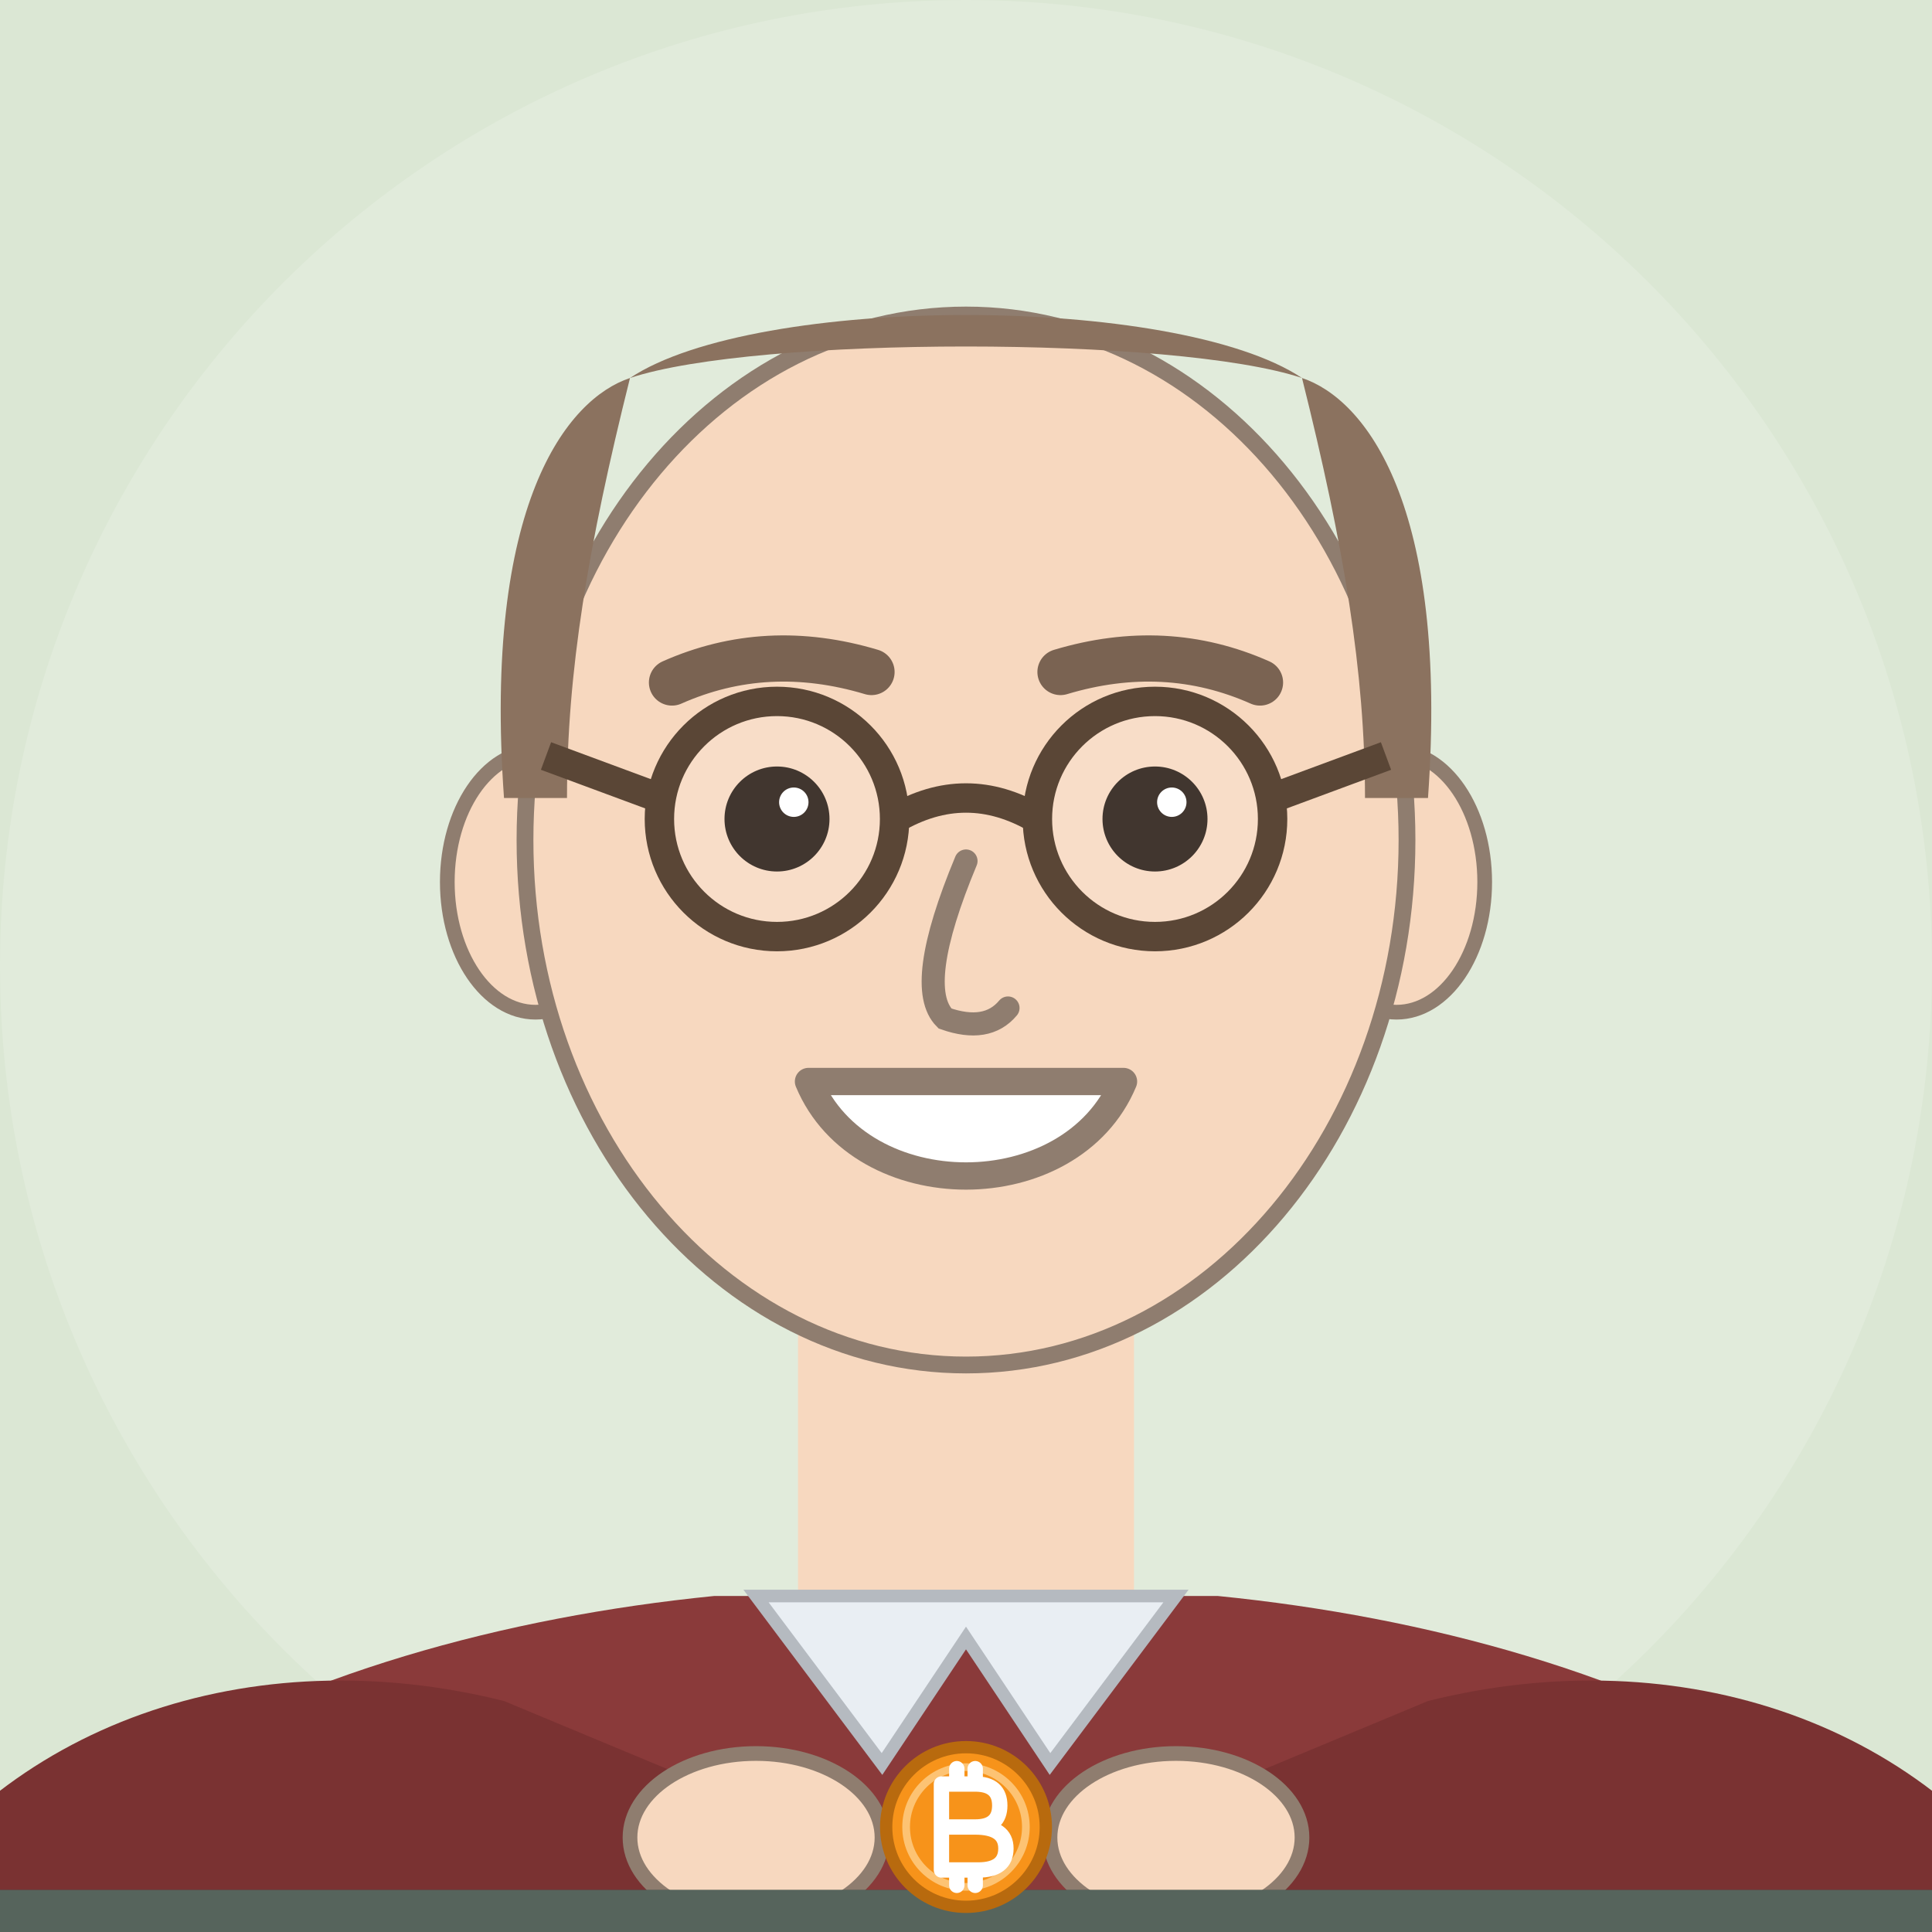
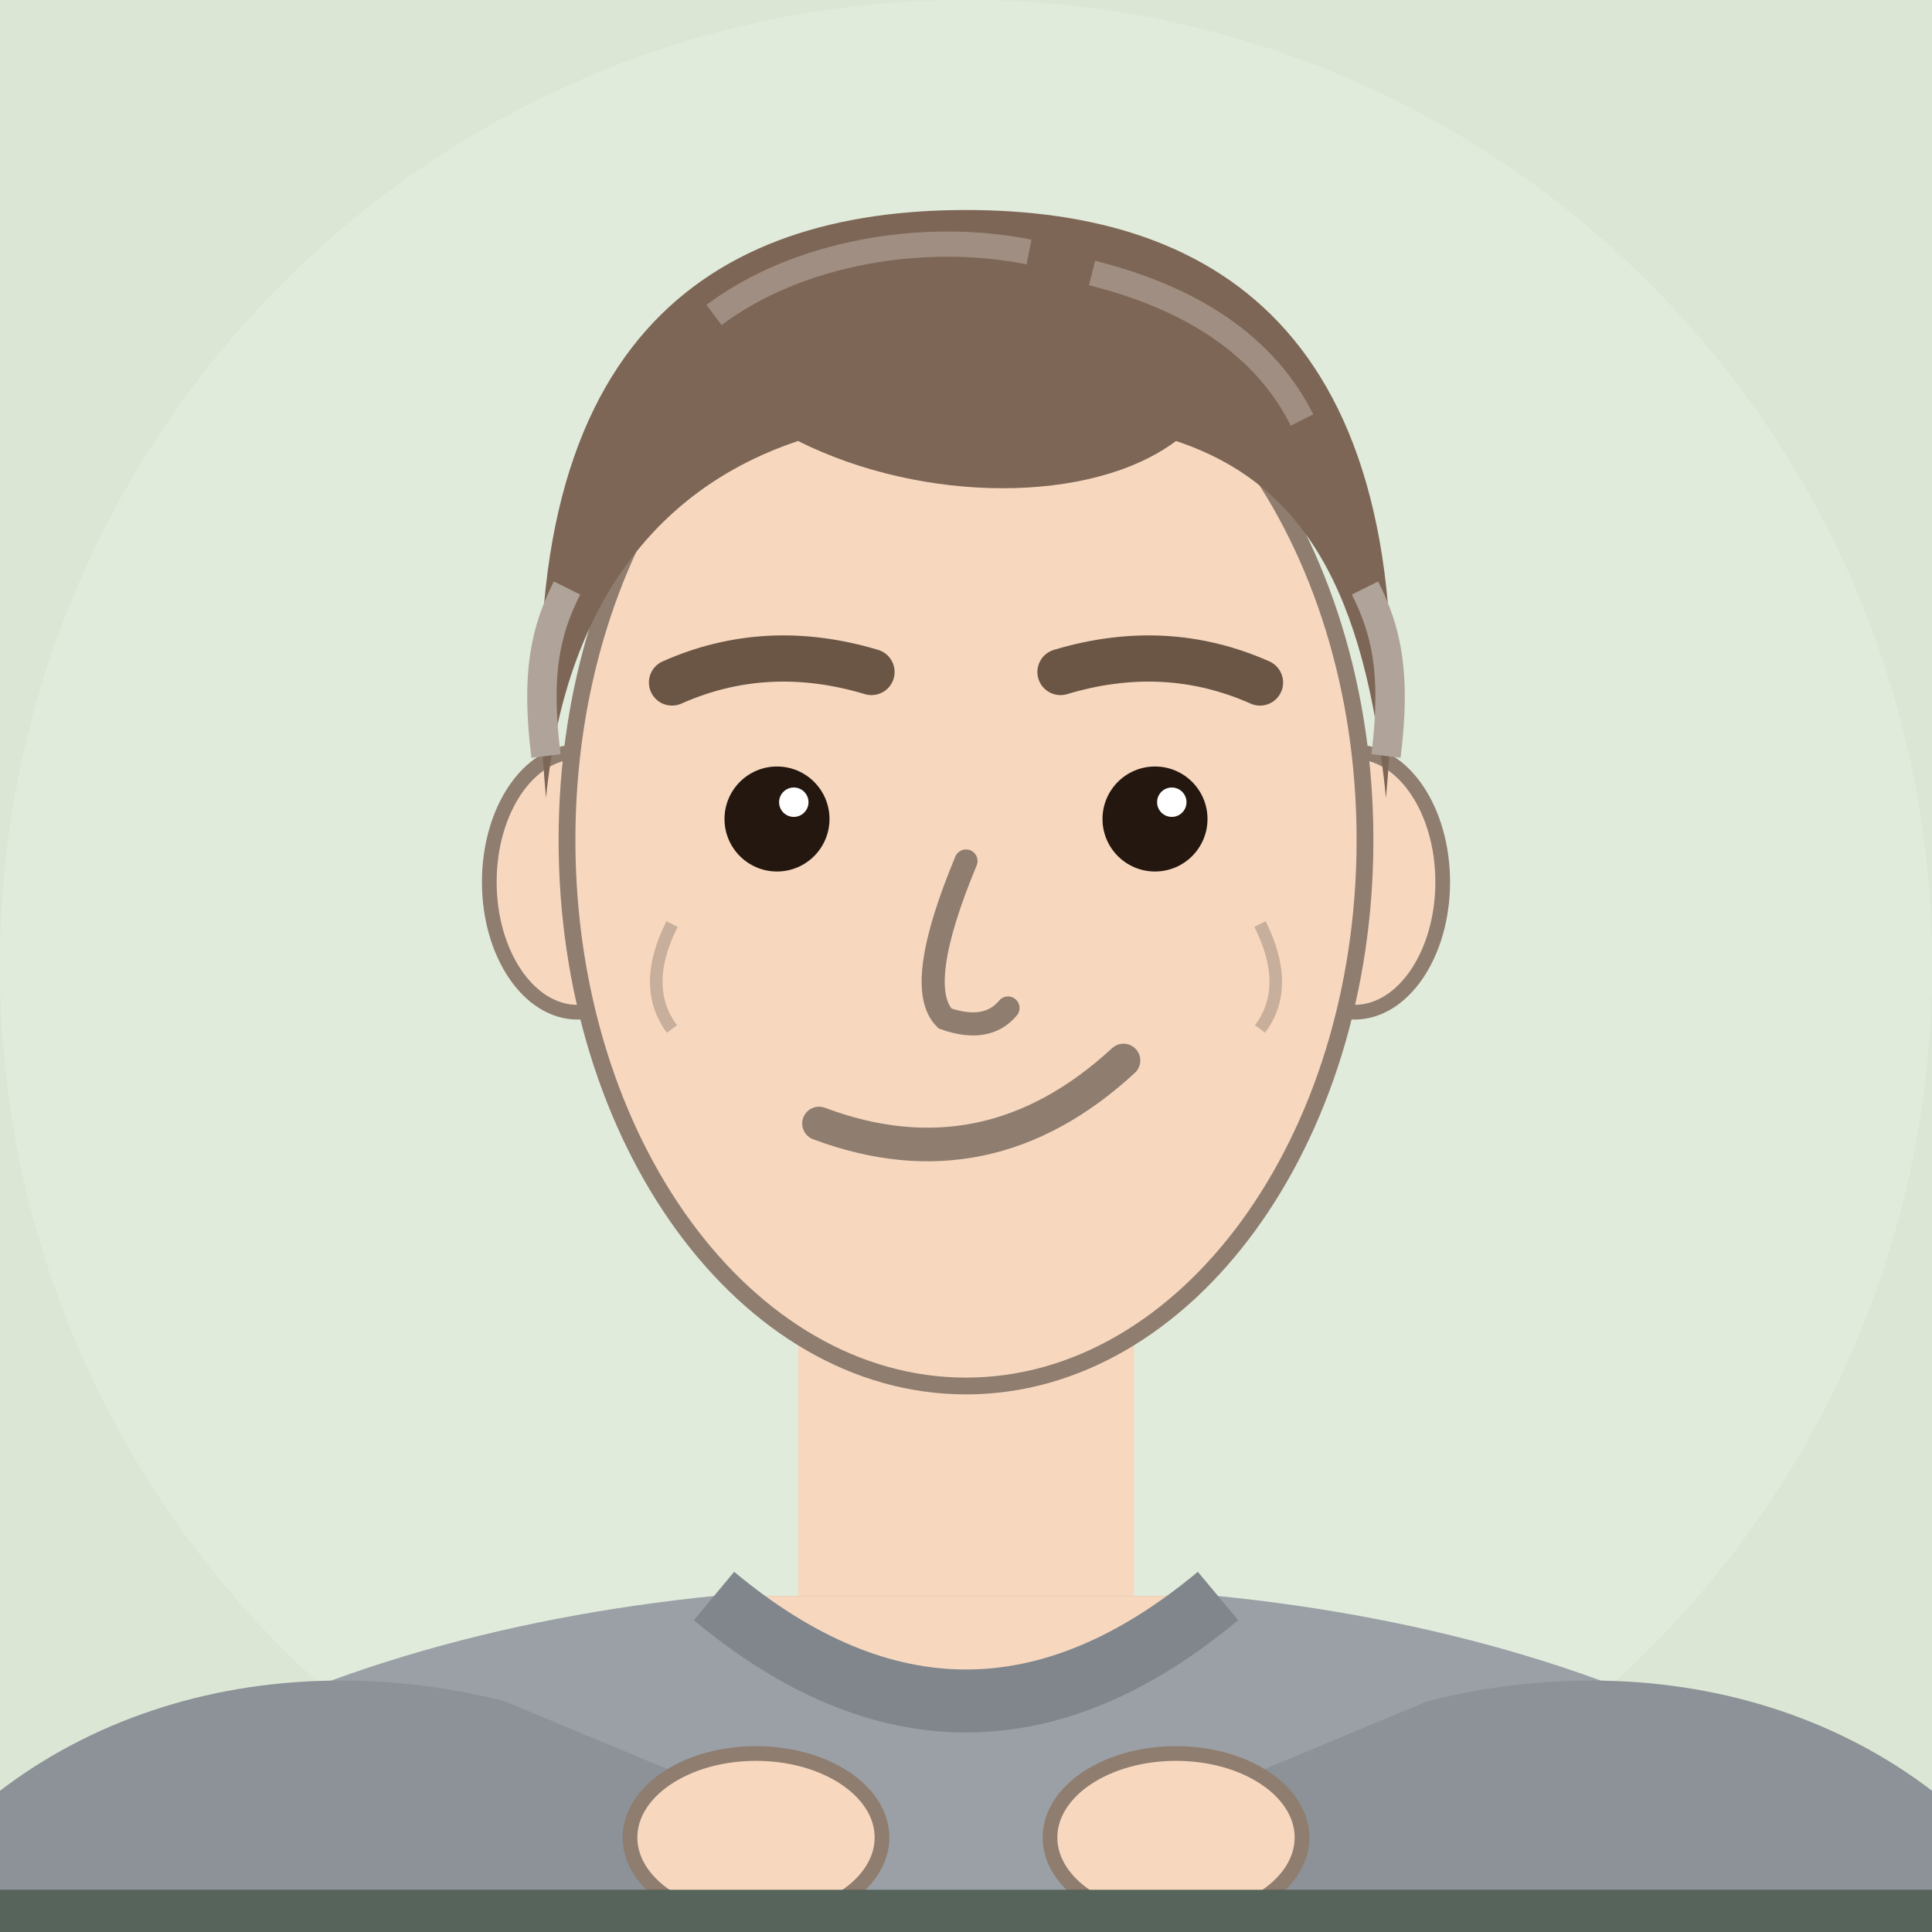
<svg xmlns="http://www.w3.org/2000/svg" viewBox="14 14 92 92" role="img" aria-label="Avatar">
  <rect width="120" height="120" rx="14" fill="#dbe7d4" />
  <circle cx="60" cy="60" r="46" fill="#ffffff" opacity=".16" />
  <path d="M52,68 L52,92 Q60,97 68,92 L68,68Z" fill="#f7d8bf" />
  <path d="M52,74 Q60,80 68,74 L68,70 L52,70Z" fill="#8f7d6f" opacity=".18" />
-   <path d="M6,120 C8,101 28,92 48,90 L72,90 C92,92 112,101 114,120Z" fill="#8a3a3a" />
-   <path d="M50,90 L56,98 L60,92 L64,98 L70,90Z" fill="#e9eef3" stroke="#b5bac0" stroke-width=".6" />
-   <path d="M20,114 h80 M24,109 h72" stroke="#6e2c2c" stroke-width="1.2" opacity=".6" />
-   <ellipse cx="39.5" cy="56" rx="4.2" ry="6.2" fill="#f7d8bf" stroke="#8f7d6f" stroke-width=".7" />
-   <ellipse cx="80.5" cy="56" rx="4.2" ry="6.2" fill="#f7d8bf" stroke="#8f7d6f" stroke-width=".7" />
-   <ellipse cx="60" cy="54" rx="21" ry="25" fill="#f7d8bf" stroke="#8f7d6f" stroke-width=".8" />
+   <path d="M6,120 C8,101 28,92 48,90 L72,90 C92,92 112,101 114,120Z" fill="#9aa0a6" />
+   <path d="M48,90 Q60,100 72,90" fill="#f7d8bf" stroke="#80868c" stroke-width="3" />
+   <path d="M24,112 C30,108 36,106 40,105 M96,112 C90,108 84,106 80,105" fill="none" stroke="#80868c" stroke-width=".8" opacity=".6" />
+   <ellipse cx="41.5" cy="56" rx="4.2" ry="6.2" fill="#f7d8bf" stroke="#8f7d6f" stroke-width=".7" />
+   <ellipse cx="78.5" cy="56" rx="4.2" ry="6.2" fill="#f7d8bf" stroke="#8f7d6f" stroke-width=".7" />
+   <ellipse cx="60" cy="54" rx="19" ry="26" fill="#f7d8bf" stroke="#8f7d6f" stroke-width=".8" />
+   <path d="M46,58 q-1.5,3 0,5 M74,58 q1.5,3 0,5" fill="none" stroke="#8f7d6f" stroke-width=".6" opacity=".45" />
  <path d="M60,55 Q57.5,61 59,62.5 Q61,63.2 62,62" fill="none" stroke="#8f7d6f" stroke-width="1.1" stroke-linecap="round" />
-   <path d="M52.5,65.5 C55,71.5 65,71.5 67.5,65.5Z" fill="#ffffff" stroke="#8f7d6f" stroke-width="1.3" stroke-linejoin="round" />
+   <path d="M53,67.5 Q61,70.5 67.5,64.5" fill="none" stroke="#8f7d6f" stroke-width="1.6" stroke-linecap="round" />
  <circle cx="51" cy="53" r="2.5" fill="#24170f" />
  <circle cx="69" cy="53" r="2.5" fill="#24170f" />
  <circle cx="51.8" cy="52.2" r=".7" fill="#fff" />
  <circle cx="69.8" cy="52.2" r=".7" fill="#fff" />
-   <path d="M46,46.5 Q50.5,44.5 55.5,46" fill="none" stroke="#7a6352" stroke-width="2.2" stroke-linecap="round" />
-   <path d="M64.5,46 Q69.5,44.5 74,46.5" fill="none" stroke="#7a6352" stroke-width="2.2" stroke-linecap="round" />
-   <path d="M38,52 C37,38 41,33 44,32 C42,40 41,46 41,52Z M82,52 C83,38 79,33 76,32 C78,40 79,46 79,52Z" fill="#8b725f" />
-   <path d="M44,32 C50,28 70,28 76,32 C70,30 50,30 44,32Z" fill="#8b725f" />
-   <g fill="#ffffff22" stroke="#5a4636" stroke-width="1.4">
-     <circle cx="51" cy="53" r="5.6" />
-     <circle cx="69" cy="53" r="5.6" />
-     <path d="M56.6,53 Q60,51 63.4,53 M45.4,52 L40,50 M74.6,52 L80,50" fill="none" />
-   </g>
-   <path d="M8,106 C14,96 26,92 38,95 L50,100 L47,106Z" fill="#7a3232" />
-   <path d="M112,106 C106,96 94,92 82,95 L70,100 L73,106Z" fill="#7a3232" />
+   <path d="M46,46.5 Q50.5,44.5 55.5,46" fill="none" stroke="#6b5646" stroke-width="2.2" stroke-linecap="round" />
+   <path d="M64.5,46 Q69.5,44.5 74,46.5" fill="none" stroke="#6b5646" stroke-width="2.2" stroke-linecap="round" />
+   <path d="M40,52 C38,30 48,24 60,24 C72,24 82,30 80,52 C79,42 76,37 70,35 C66,38 58,38 52,35 C46,37 41,42 40,52Z" fill="#7d6655" />
+   <path d="M48,29 C52,26 58,25 63,26 M66,27 C70,28 74,30 76,34" fill="none" stroke="#a8998c" stroke-width="1.2" opacity=".8" />
+   <path d="M40,50 C39.5,46 40,44 41,42 M80,50 C80.5,46 80,44 79,42" fill="none" stroke="#b0a49a" stroke-width="1.4" />
+   <path d="M8,106 C14,96 26,92 38,95 L50,100 L47,106Z" fill="#8c9298" />
+   <path d="M112,106 C106,96 94,92 82,95 L70,100 L73,106Z" fill="#8c9298" />
  <ellipse cx="50" cy="101.5" rx="6" ry="4" fill="#f7d8bf" stroke="#8f7d6f" stroke-width=".7" />
  <ellipse cx="70" cy="101.5" rx="6" ry="4" fill="#f7d8bf" stroke="#8f7d6f" stroke-width=".7" />
  <rect x="0" y="104" width="120" height="16" fill="#3e4a44" />
  <rect x="0" y="104" width="120" height="2.5" fill="#56645c" />
-   <g transform="translate(60,101) scale(0.731)">
-     <circle r="5.2" fill="#f7931a" stroke="#b86a0e" stroke-width=".8" />
-     <circle r="3.9" fill="none" stroke="#ffd08a" stroke-width=".5" opacity=".8" />
-     <path d="M-1.6,-2.8 L-1.6,2.8 M-1.6,-2.8 L0.6,-2.8 Q2.2,-2.8 2.2,-1.4 Q2.2,0 0.6,0 L-1.6,0 M0.6,0 Q2.6,0 2.6,1.4 Q2.6,2.8 0.8,2.8 L-1.6,2.8 M-0.6,-3.8 L-0.6,-2.8 M0.6,-3.8 L0.6,-2.8 M-0.6,2.8 L-0.6,3.8 M0.6,2.8 L0.6,3.8" fill="none" stroke="#ffffff" stroke-width="1" stroke-linecap="round" stroke-linejoin="round" />
-   </g>
</svg>
